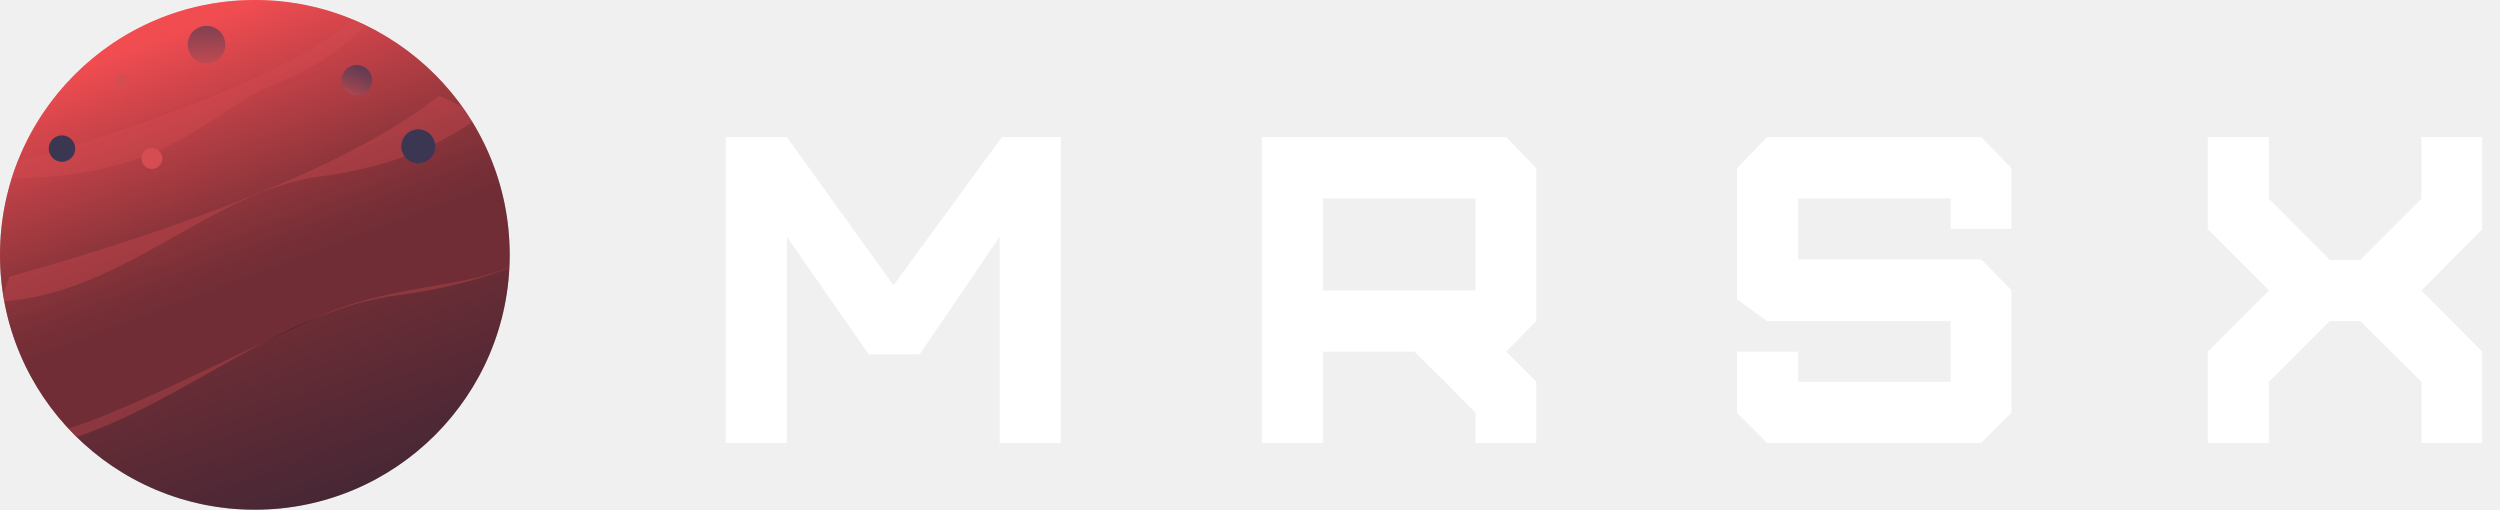
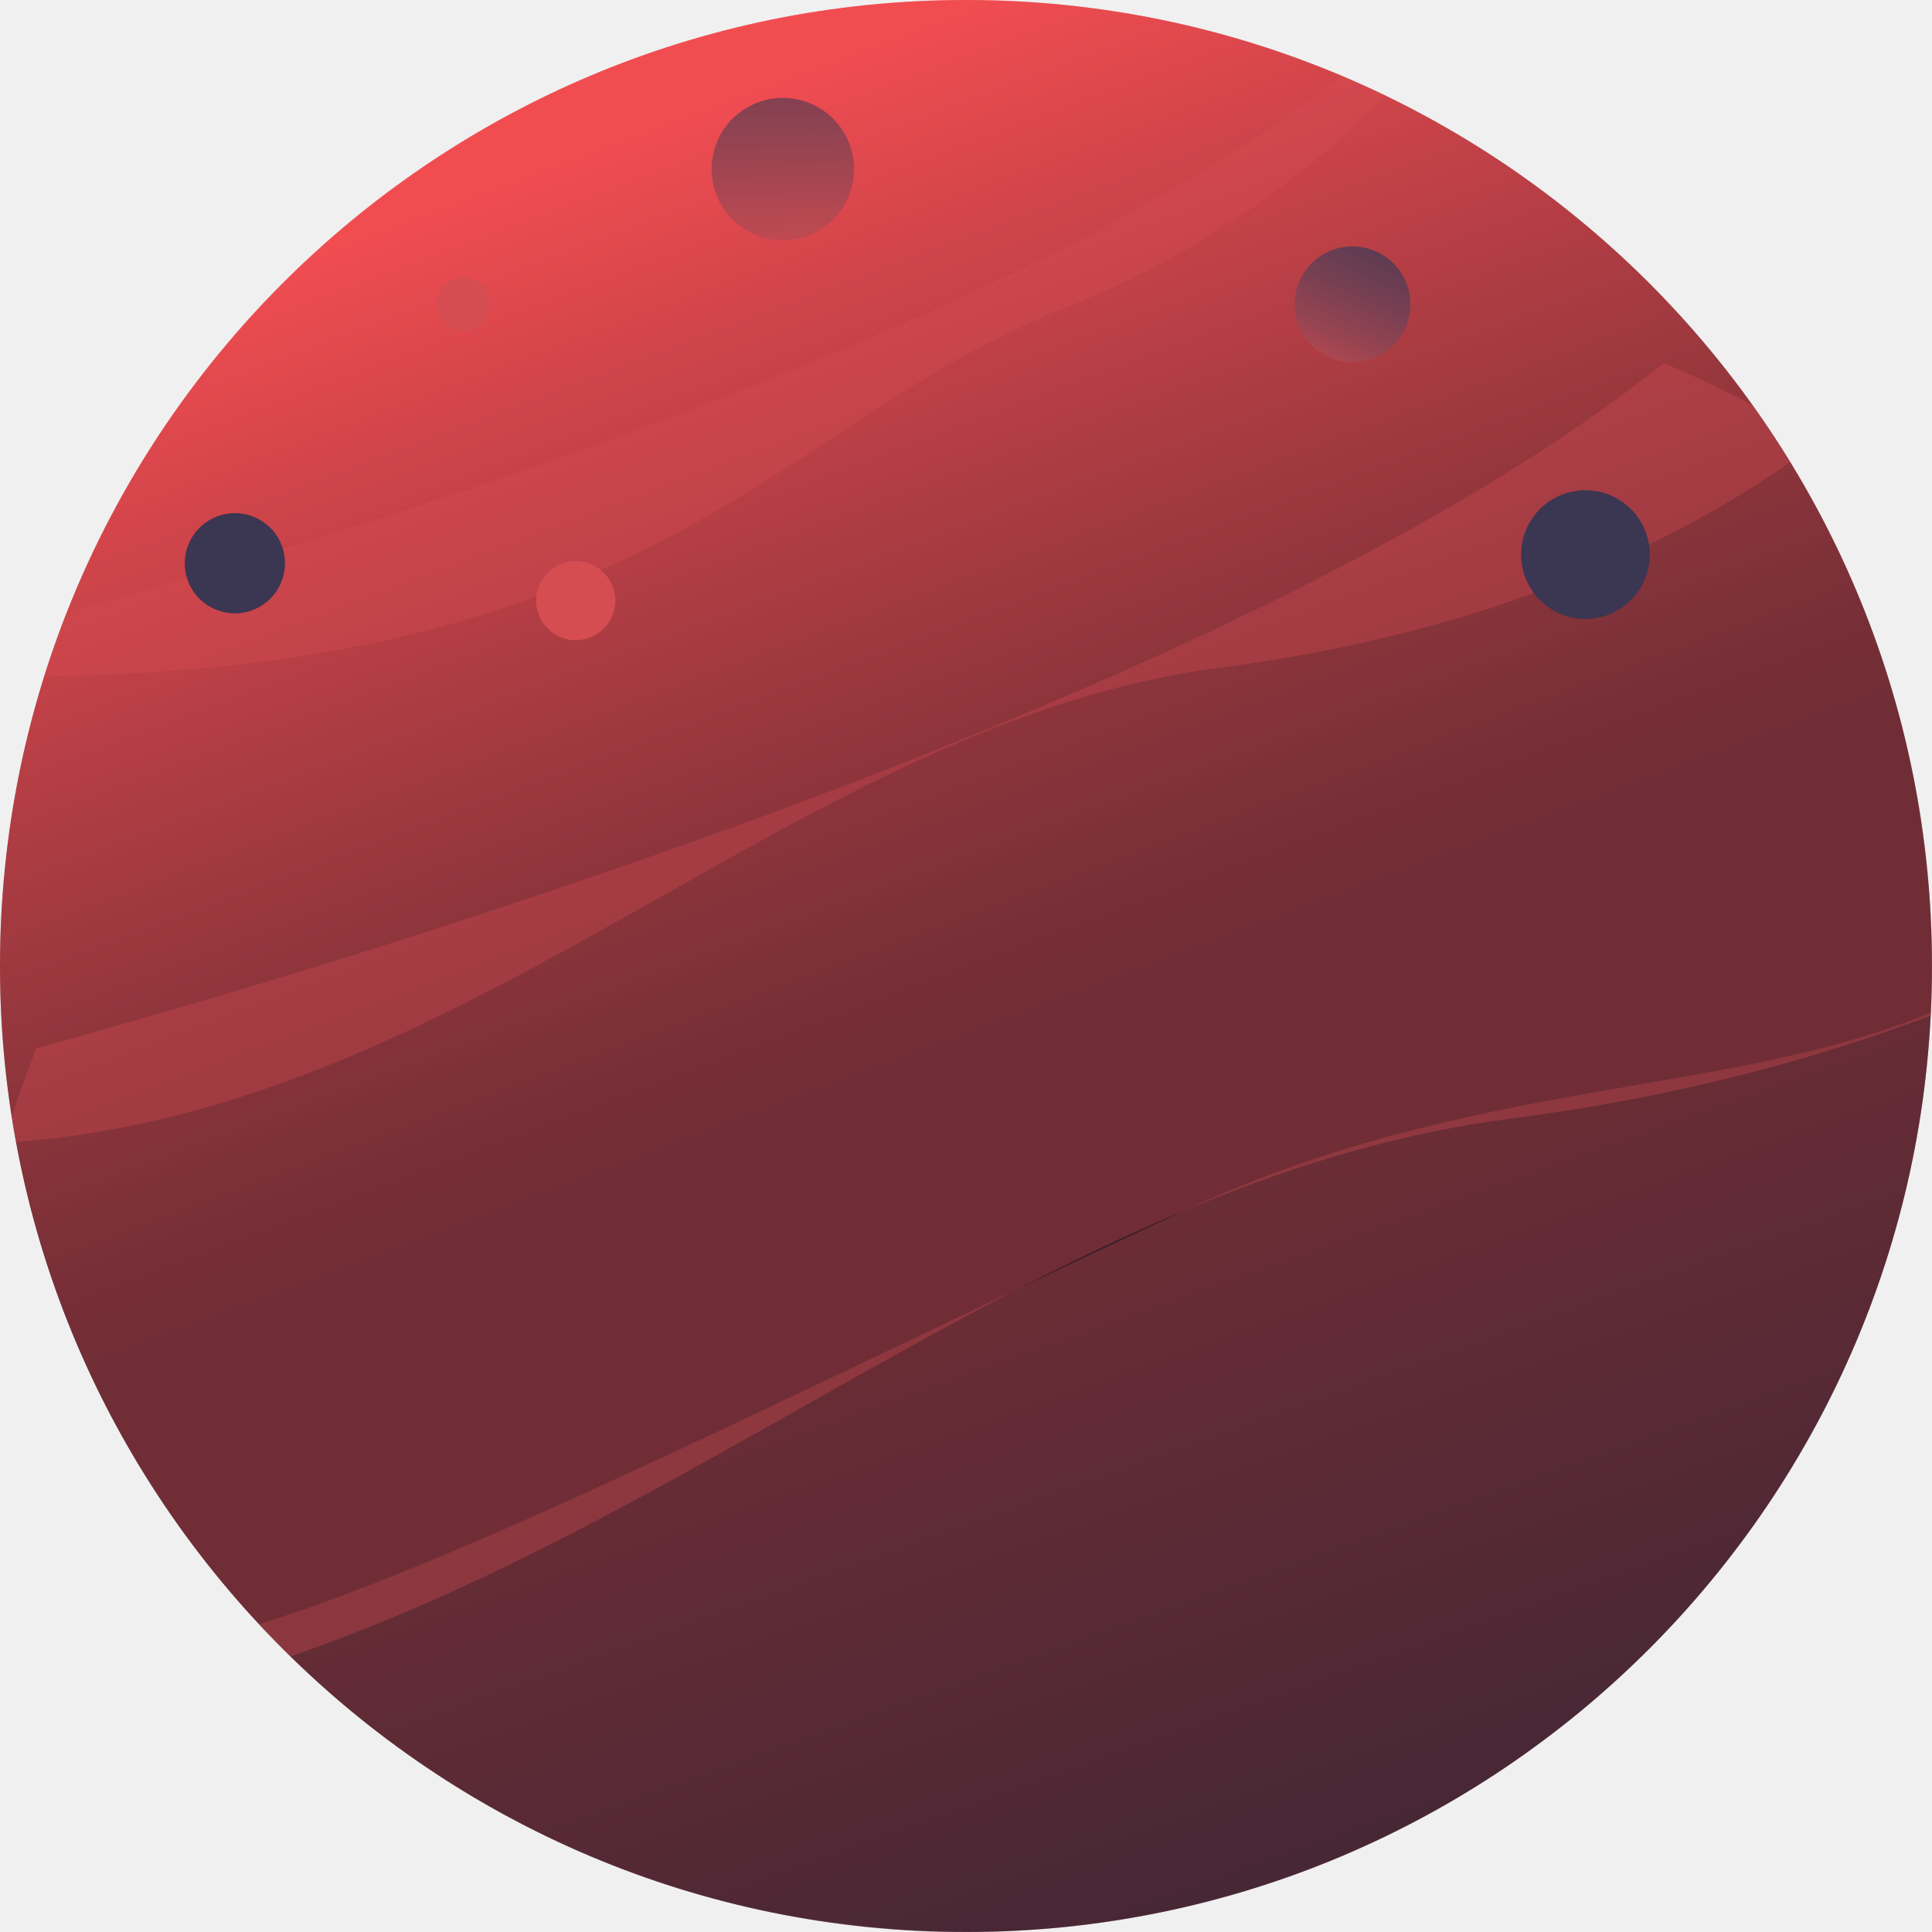
- <svg xmlns="http://www.w3.org/2000/svg" width="206" height="42" viewBox="0 0 206 42" fill="none">
+ <svg xmlns="http://www.w3.org/2000/svg" width="42" height="42" viewBox="0 0 42 42" fill="none">
  <g clip-path="url(#clip0)">
    <path d="M21 41.999C32.597 41.999 41.999 32.597 41.999 21C41.999 9.402 32.597 0 21 0C9.402 0 0 9.402 0 21C0 32.597 9.402 41.999 21 41.999Z" fill="url(#paint0_linear)" />
    <path opacity="0.34" d="M41.975 22.012C37.491 23.871 32.018 23.405 25.77 26.306C17.808 30.004 10.201 33.912 5.63 35.307C7.592 37.422 9.971 39.108 12.615 40.261C15.26 41.413 18.115 42.007 21 42.004C32.258 42 41.447 33.14 41.975 22.012Z" fill="url(#paint1_linear)" />
    <path opacity="0.34" d="M21 -7.80081e-06C11.596 -7.80081e-06 3.636 6.182 0.961 14.704C14.379 14.527 16.983 9.144 23.07 6.727C25.719 5.688 28.12 4.104 30.119 2.078C27.275 0.706 24.157 -0.005 21 -7.80081e-06V-7.80081e-06Z" fill="url(#paint2_linear)" />
    <path opacity="0.34" d="M41.972 22.079C41.992 21.722 42.001 21.361 42 20.996C42.007 16.624 40.642 12.36 38.099 8.804C37.469 8.476 36.824 8.172 36.164 7.893C27.352 14.986 8.235 20.736 0.788 22.791C0.597 23.277 0.42 23.769 0.258 24.268C0.957 28.732 3.082 32.851 6.314 36.009C15.713 32.778 23.351 25.546 32.815 24.322C36.413 23.856 39.449 23.037 41.972 22.079Z" fill="url(#paint3_linear)" />
    <path opacity="0.34" d="M38.919 10.045C36.622 6.297 33.211 3.36 29.163 1.646C22.262 7.199 7.287 11.702 1.453 13.311C0.019 16.972 -0.363 20.96 0.349 24.826C10.425 24.045 17.385 15.694 26.544 14.511C32.532 13.736 36.535 11.709 38.919 10.045Z" fill="url(#paint4_linear)" />
    <path d="M18.525 4.029C18.72 3.197 18.204 2.364 17.371 2.169C16.539 1.974 15.706 2.49 15.511 3.323C15.316 4.155 15.832 4.988 16.665 5.183C17.497 5.378 18.33 4.862 18.525 4.029Z" fill="url(#paint5_linear)" />
    <path d="M10.646 6.535C10.662 6.648 10.643 6.762 10.593 6.864C10.544 6.966 10.465 7.052 10.367 7.109C10.268 7.166 10.155 7.193 10.042 7.186C9.929 7.179 9.82 7.139 9.729 7.071C9.639 7.002 9.57 6.908 9.533 6.801C9.496 6.693 9.491 6.577 9.52 6.467C9.549 6.357 9.609 6.258 9.694 6.183C9.779 6.107 9.884 6.058 9.997 6.043C10.072 6.032 10.148 6.037 10.221 6.056C10.294 6.075 10.363 6.108 10.424 6.154C10.484 6.2 10.535 6.257 10.573 6.322C10.611 6.388 10.636 6.46 10.646 6.535V6.535Z" fill="url(#paint6_linear)" />
    <path d="M35.851 11.86C35.89 12.134 35.847 12.413 35.727 12.663C35.607 12.912 35.416 13.121 35.177 13.262C34.939 13.402 34.664 13.469 34.388 13.454C34.111 13.439 33.846 13.342 33.624 13.175C33.403 13.009 33.236 12.78 33.145 12.519C33.053 12.258 33.041 11.975 33.111 11.707C33.18 11.439 33.327 11.198 33.533 11.013C33.74 10.829 33.996 10.71 34.27 10.671C34.452 10.645 34.637 10.655 34.815 10.701C34.993 10.747 35.16 10.827 35.307 10.938C35.454 11.048 35.578 11.186 35.671 11.345C35.764 11.503 35.825 11.678 35.851 11.86V11.86Z" fill="url(#paint7_linear)" />
    <path d="M13.2 13.579C13.488 13.201 13.415 12.662 13.037 12.374C12.66 12.086 12.12 12.159 11.832 12.537C11.545 12.914 11.617 13.454 11.995 13.742C12.373 14.029 12.912 13.957 13.2 13.579Z" fill="url(#paint8_linear)" />
    <path d="M29.847 7.793C30.497 7.547 30.825 6.821 30.579 6.171C30.334 5.521 29.607 5.193 28.957 5.438C28.307 5.684 27.979 6.41 28.225 7.061C28.47 7.711 29.197 8.039 29.847 7.793Z" fill="url(#paint9_linear)" />
    <path d="M5.463 13.273C6.031 13.076 6.332 12.456 6.135 11.887C5.938 11.319 5.317 11.018 4.749 11.216C4.181 11.413 3.88 12.033 4.077 12.602C4.274 13.17 4.895 13.471 5.463 13.273Z" fill="url(#paint10_linear)" />
  </g>
-   <path d="M64.84 36.5V19.508L71.572 29.192H75.784L82.372 19.508V36.5H87.412V11.3H82.552L73.624 23.504L64.84 11.3H59.8V36.5H64.84ZM109.019 23.936V16.34H121.583V23.936H109.019ZM126.587 36.5V31.46L124.103 28.976L126.587 26.456V13.856L124.103 11.3H103.979V36.5H109.019V28.976H116.543L119.063 31.46L121.583 34.016V36.5H126.587ZM163.254 36.5L165.738 34.016V23.9L163.254 21.38H148.17V16.34H160.734V18.86H165.738V13.856L163.254 11.3H145.614L143.13 13.856V24.656L145.614 26.456H160.734V31.46H148.17V28.976H143.13V34.016L145.614 36.5H163.254ZM186.962 36.5V31.46L191.966 26.456H194.486L199.526 31.46V36.5H204.53V28.976L199.526 23.936L204.53 18.896V11.3H199.526V16.376L194.486 21.416H191.966L186.962 16.376V11.3H181.922V18.896L186.962 23.936L181.922 28.976V36.5H186.962Z" fill="white" />
  <defs>
    <linearGradient id="paint0_linear" x1="14.11" y1="2.653" x2="21.687" y2="22.83" gradientUnits="userSpaceOnUse">
      <stop stop-color="#FF4D51" />
      <stop offset="0.07" stop-color="#EE494D" />
      <stop offset="0.41" stop-color="#A2363D" />
      <stop offset="0.68" stop-color="#6A2930" />
      <stop offset="0.89" stop-color="#482029" />
      <stop offset="1" stop-color="#3B1D26" />
    </linearGradient>
    <linearGradient id="paint1_linear" x1="22.694" y1="25.553" x2="30.058" y2="46.188" gradientUnits="userSpaceOnUse">
      <stop stop-color="#D64D51" />
      <stop offset="0.34" stop-color="#9C4451" />
      <stop offset="0.79" stop-color="#573A52" />
      <stop offset="1" stop-color="#3B3652" />
    </linearGradient>
    <linearGradient id="paint2_linear" x1="3760.81" y1="64.109" x2="4113.36" y2="2023.14" gradientUnits="userSpaceOnUse">
      <stop stop-color="#D64D51" />
      <stop offset="0.34" stop-color="#9C4451" />
      <stop offset="0.79" stop-color="#573A52" />
      <stop offset="1" stop-color="#3B3652" />
    </linearGradient>
    <linearGradient id="paint3_linear" x1="7606.07" y1="3558.04" x2="9315.96" y2="10672" gradientUnits="userSpaceOnUse">
      <stop stop-color="#D64D51" />
      <stop offset="0.34" stop-color="#9C4451" />
      <stop offset="0.79" stop-color="#573A52" />
      <stop offset="1" stop-color="#3B3652" />
    </linearGradient>
    <linearGradient id="paint4_linear" x1="6016.82" y1="1197.78" x2="7005.25" y2="5847.46" gradientUnits="userSpaceOnUse">
      <stop stop-color="#D64D51" />
      <stop offset="0.34" stop-color="#9C4451" />
      <stop offset="0.79" stop-color="#573A52" />
      <stop offset="1" stop-color="#3B3652" />
    </linearGradient>
    <linearGradient id="paint5_linear" x1="17.097" y1="6.363" x2="16.846" y2="-2.183" gradientUnits="userSpaceOnUse">
      <stop stop-color="#D64D51" />
      <stop offset="0.43" stop-color="#8D4251" />
      <stop offset="0.82" stop-color="#523952" />
      <stop offset="1" stop-color="#3B3652" />
    </linearGradient>
    <linearGradient id="paint6_linear" x1="112.521" y1="-95.152" x2="106.252" y2="-131.685" gradientUnits="userSpaceOnUse">
      <stop stop-color="#D64D51" />
      <stop offset="0.43" stop-color="#8D4251" />
      <stop offset="0.82" stop-color="#523952" />
      <stop offset="1" stop-color="#3B3652" />
    </linearGradient>
    <linearGradient id="paint7_linear" x1="1037.74" y1="472.802" x2="1005.74" y2="320.845" gradientUnits="userSpaceOnUse">
      <stop stop-color="#D64D51" />
      <stop offset="0.43" stop-color="#8D4251" />
      <stop offset="0.82" stop-color="#523952" />
      <stop offset="1" stop-color="#3B3652" />
    </linearGradient>
    <linearGradient id="paint8_linear" x1="208.634" y1="-26.527" x2="194.598" y2="-108.029" gradientUnits="userSpaceOnUse">
      <stop stop-color="#D64D51" />
      <stop offset="0.43" stop-color="#8D4251" />
      <stop offset="0.82" stop-color="#523952" />
      <stop offset="1" stop-color="#3B3652" />
    </linearGradient>
    <linearGradient id="paint9_linear" x1="28.501" y1="8.61" x2="31.349" y2="2.27" gradientUnits="userSpaceOnUse">
      <stop stop-color="#D64D51" />
      <stop offset="0.07" stop-color="#C04A51" />
      <stop offset="0.21" stop-color="#974451" />
      <stop offset="0.36" stop-color="#763F52" />
      <stop offset="0.51" stop-color="#5C3B52" />
      <stop offset="0.66" stop-color="#4A3852" />
      <stop offset="0.82" stop-color="#3F3752" />
      <stop offset="1" stop-color="#3B3652" />
    </linearGradient>
    <linearGradient id="paint10_linear" x1="-257.149" y1="1845.24" x2="-202.623" y2="1723.81" gradientUnits="userSpaceOnUse">
      <stop stop-color="#D64D51" />
      <stop offset="0.07" stop-color="#C04A51" />
      <stop offset="0.21" stop-color="#974451" />
      <stop offset="0.36" stop-color="#763F52" />
      <stop offset="0.51" stop-color="#5C3B52" />
      <stop offset="0.66" stop-color="#4A3852" />
      <stop offset="0.82" stop-color="#3F3752" />
      <stop offset="1" stop-color="#3B3652" />
    </linearGradient>
    <clipPath id="clip0">
      <rect width="42" height="42" fill="white" />
    </clipPath>
  </defs>
</svg>
